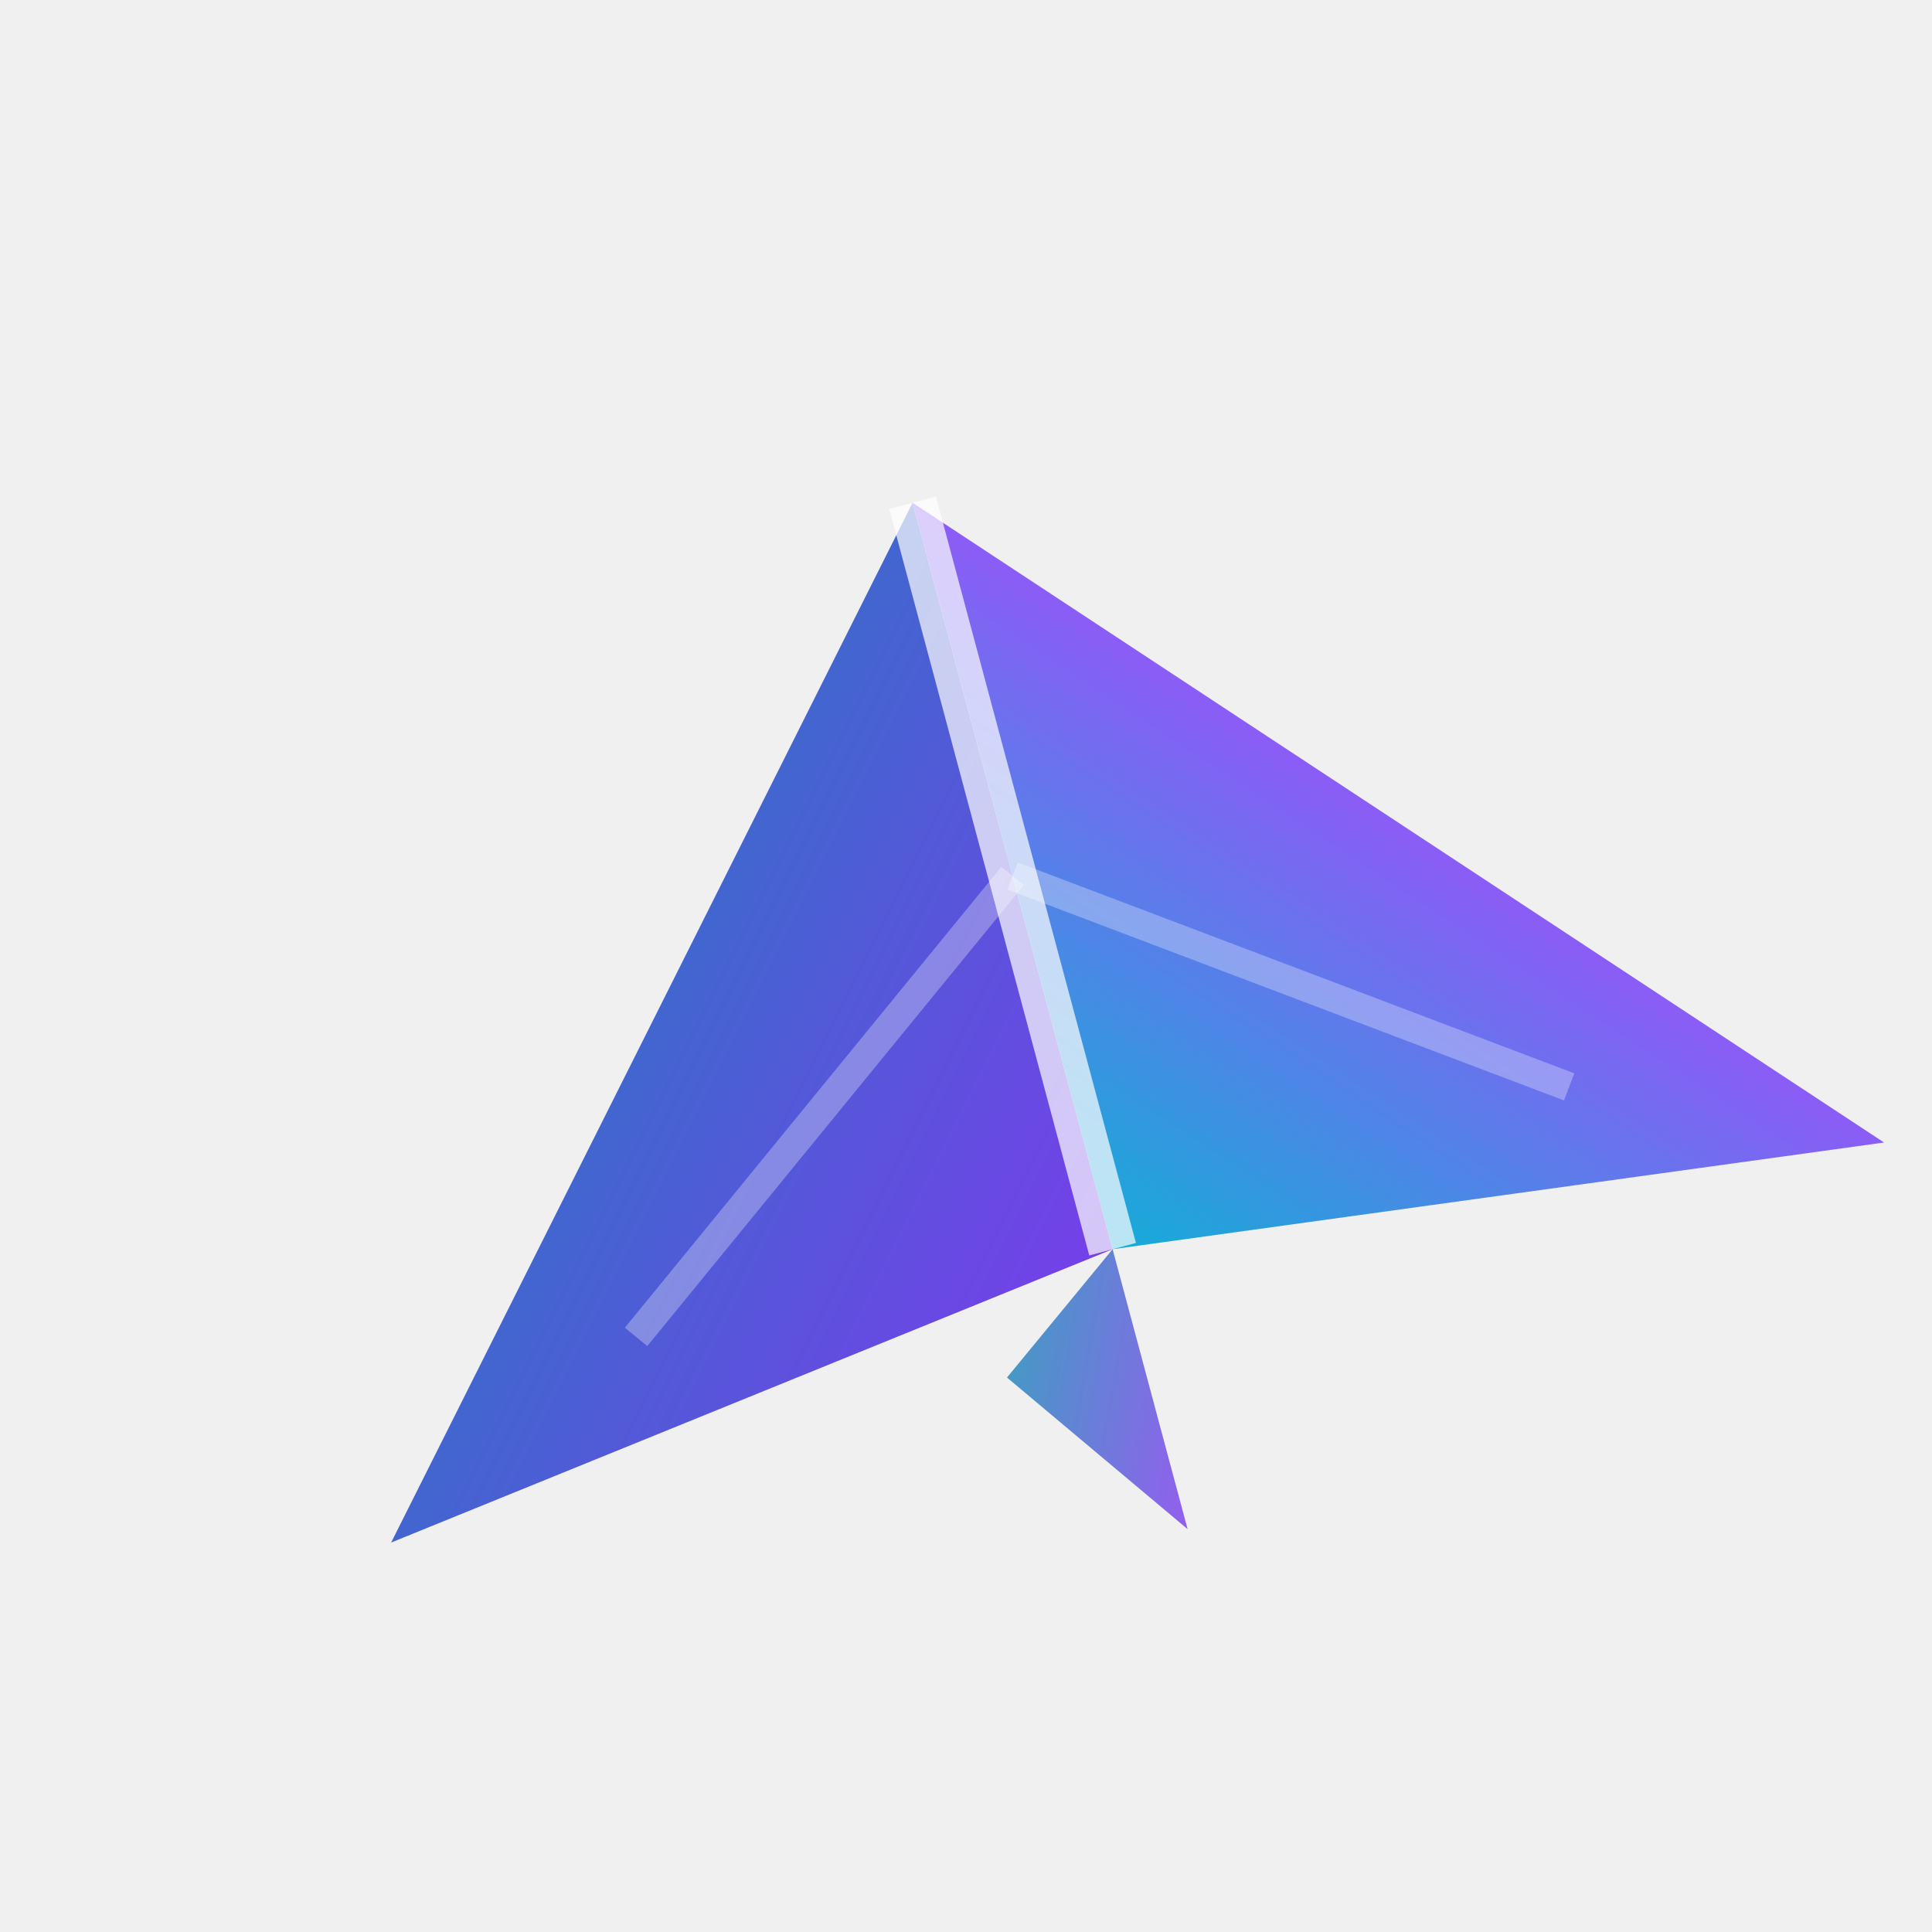
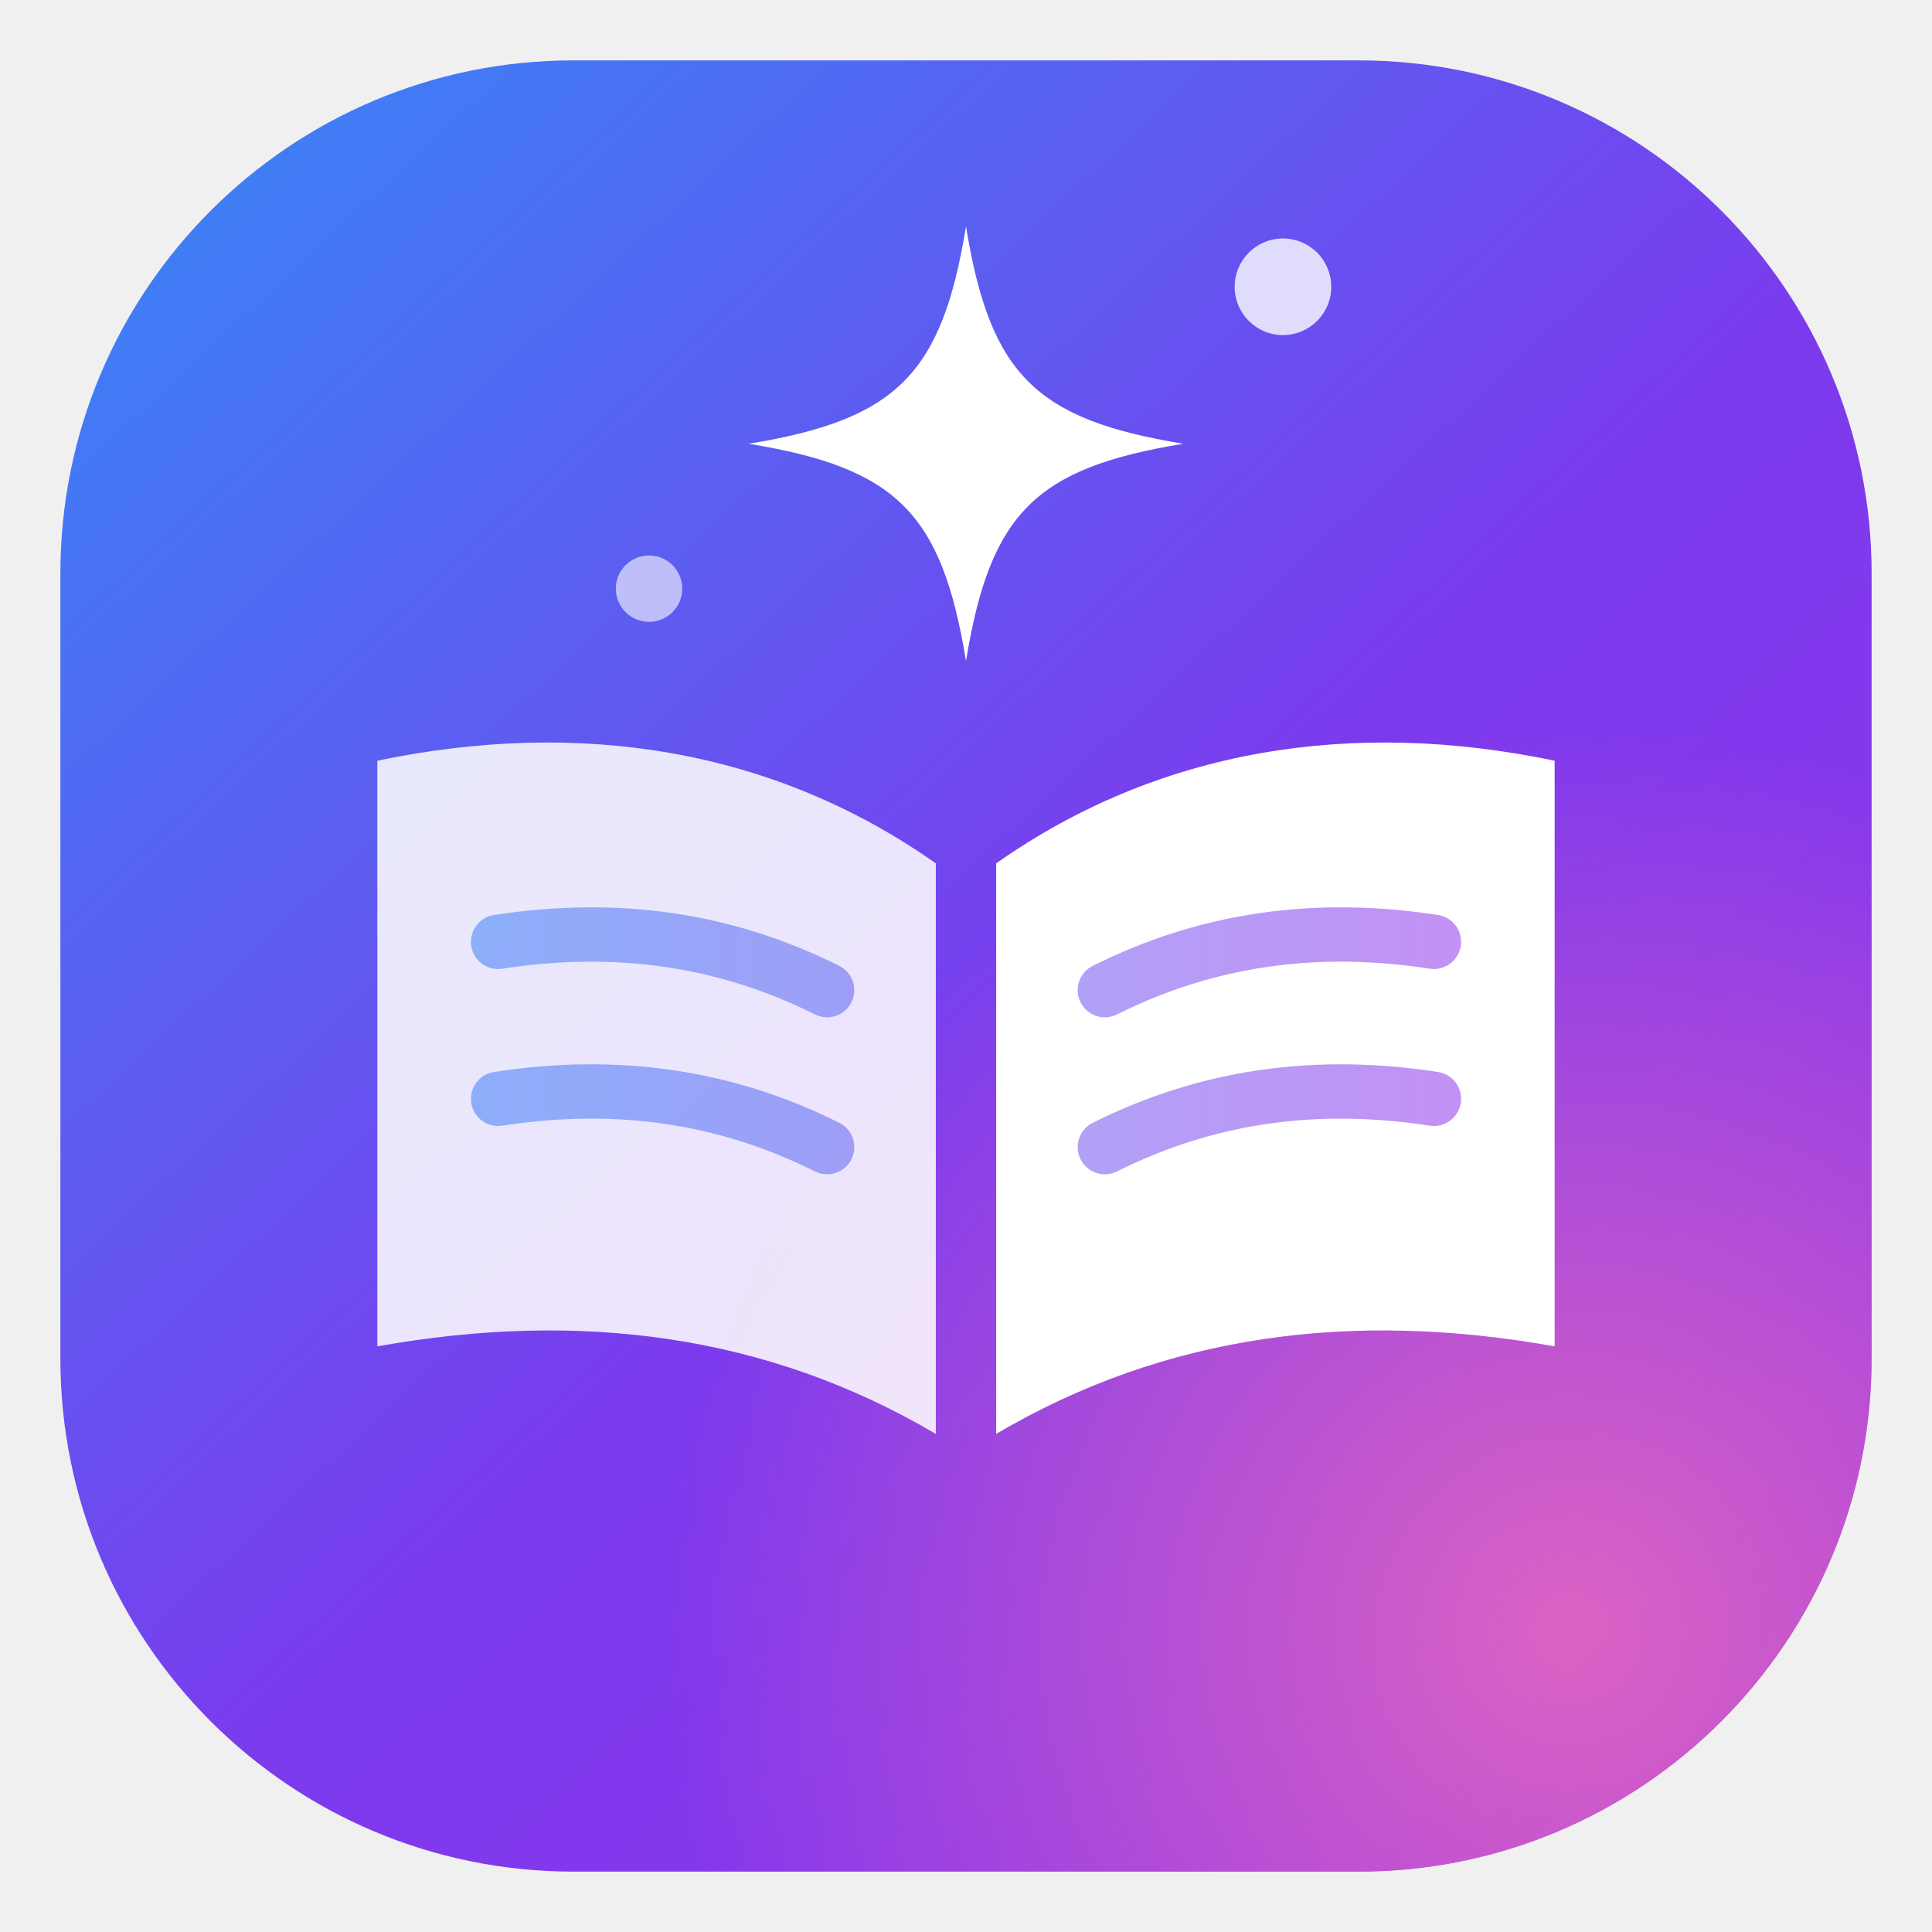
- <svg xmlns="http://www.w3.org/2000/svg" viewBox="0 0 100 100" fill="none">
+ <svg xmlns="http://www.w3.org/2000/svg" viewBox="0 0 64 64" role="img" aria-label="Thoughty">
  <defs>
-     <linearGradient id="planeGradient" x1="0%" y1="100%" x2="100%" y2="0%">
-       <stop offset="0%" style="stop-color:#06B6D4" />
-       <stop offset="50%" style="stop-color:#8B5CF6" />
-       <stop offset="100%" style="stop-color:#A855F7" />
+     <linearGradient id="thoughty-tile" x1="6" y1="4" x2="58" y2="60" gradientUnits="userSpaceOnUse">
+       <stop offset="0" stop-color="#3B82F6" />
+       <stop offset="0.55" stop-color="#7C3AED" />
+       <stop offset="1" stop-color="#9333EA" />
    </linearGradient>
-     <linearGradient id="shadowGradient" x1="0%" y1="0%" x2="100%" y2="100%">
-       <stop offset="0%" style="stop-color:#0891B2" />
-       <stop offset="100%" style="stop-color:#7C3AED" />
+     <radialGradient id="thoughty-glow" cx="52" cy="54" r="30" gradientUnits="userSpaceOnUse">
+       <stop offset="0" stop-color="#F472B6" stop-opacity="0.75" />
+       <stop offset="1" stop-color="#F472B6" stop-opacity="0" />
+     </radialGradient>
+     <linearGradient id="thoughty-ink" x1="14" y1="0" x2="50" y2="0" gradientUnits="userSpaceOnUse">
+       <stop offset="0" stop-color="#3B82F6" />
+       <stop offset="1" stop-color="#9333EA" />
    </linearGradient>
  </defs>
-   <g transform="translate(10, 15) rotate(-15, 45, 40)">
-     <path d="M5 55 L45 10 L45 50 Z" fill="url(#shadowGradient)" />
-     <path d="M85 55 L45 10 L45 50 Z" fill="url(#planeGradient)" />
-     <path d="M45 10 L45 50" stroke="white" stroke-width="2.5" stroke-opacity="0.7" />
-     <path d="M45 30 L20 48" stroke="white" stroke-width="1.5" stroke-opacity="0.3" />
-     <path d="M45 30 L70 48" stroke="white" stroke-width="1.5" stroke-opacity="0.3" />
-     <path d="M45 50 L45 65 L38 55 Z" fill="url(#shadowGradient)" opacity="0.8" />
+   <rect x="2" y="2" width="60" height="60" rx="17" fill="url(#thoughty-tile)" />
+   <rect x="2" y="2" width="60" height="60" rx="17" fill="url(#thoughty-glow)" />
+   <path d="M31 47.5C25.4 44.2 19.2 43.4 12.5 44.6V25.2C19.2 23.8 25.6 24.8 31 28.6Z" fill="#FFFFFF" fill-opacity="0.86" />
+   <path d="M33 47.5C38.6 44.2 44.8 43.4 51.5 44.6V25.2C44.8 23.8 38.4 24.8 33 28.6Z" fill="#FFFFFF" />
+   <g fill="none" stroke="url(#thoughty-ink)" stroke-linecap="round" stroke-width="1.8" stroke-opacity="0.55">
+     <path d="M16.5 31.2C20.4 30.6 24 31.1 27.4 32.8" />
+     <path d="M16.5 36.4C20.4 35.8 24 36.3 27.4 38" />
+     <path d="M36.6 32.8C40 31.1 43.6 30.6 47.5 31.2" />
+     <path d="M36.6 38C40 36.3 43.6 35.8 47.5 36.4" />
  </g>
+   <path d="M32 7.5C32.8 12.4 34.3 13.9 39.2 14.7C34.3 15.5 32.8 17 32 21.9C31.2 17 29.7 15.5 24.8 14.7C29.7 13.9 31.2 12.4 32 7.5Z" fill="#FFFFFF" />
+   <circle cx="42.5" cy="9.5" r="1.6" fill="#FFFFFF" fill-opacity="0.8" />
+   <circle cx="21.5" cy="19.5" r="1.1" fill="#FFFFFF" fill-opacity="0.6" />
</svg>
